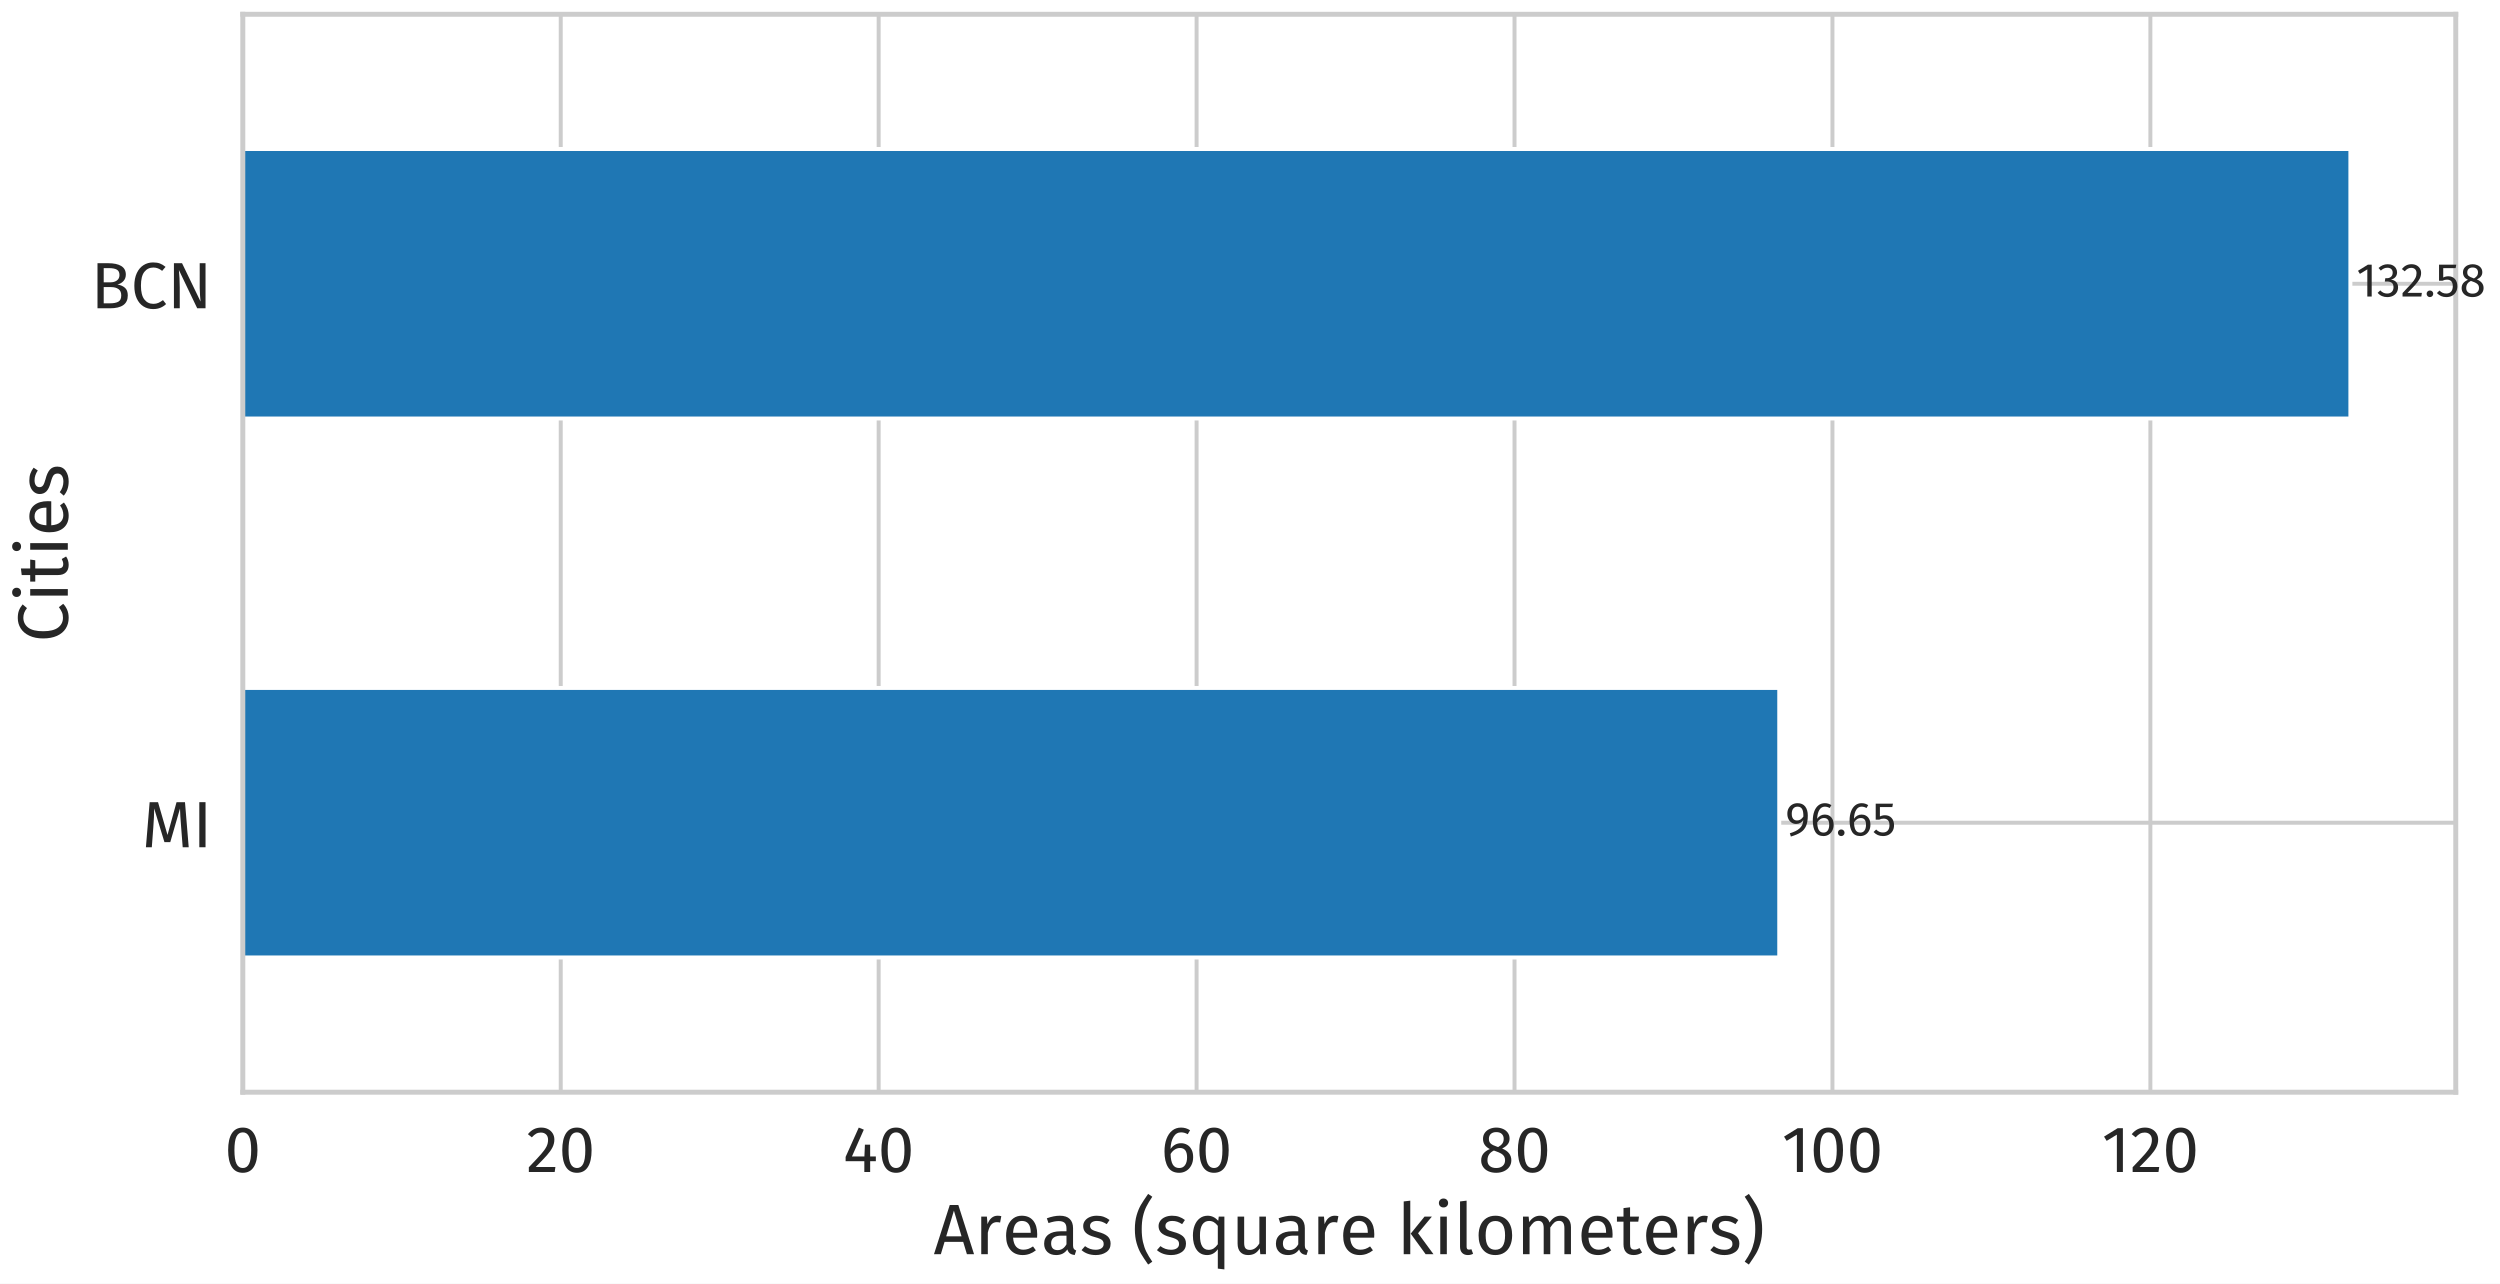
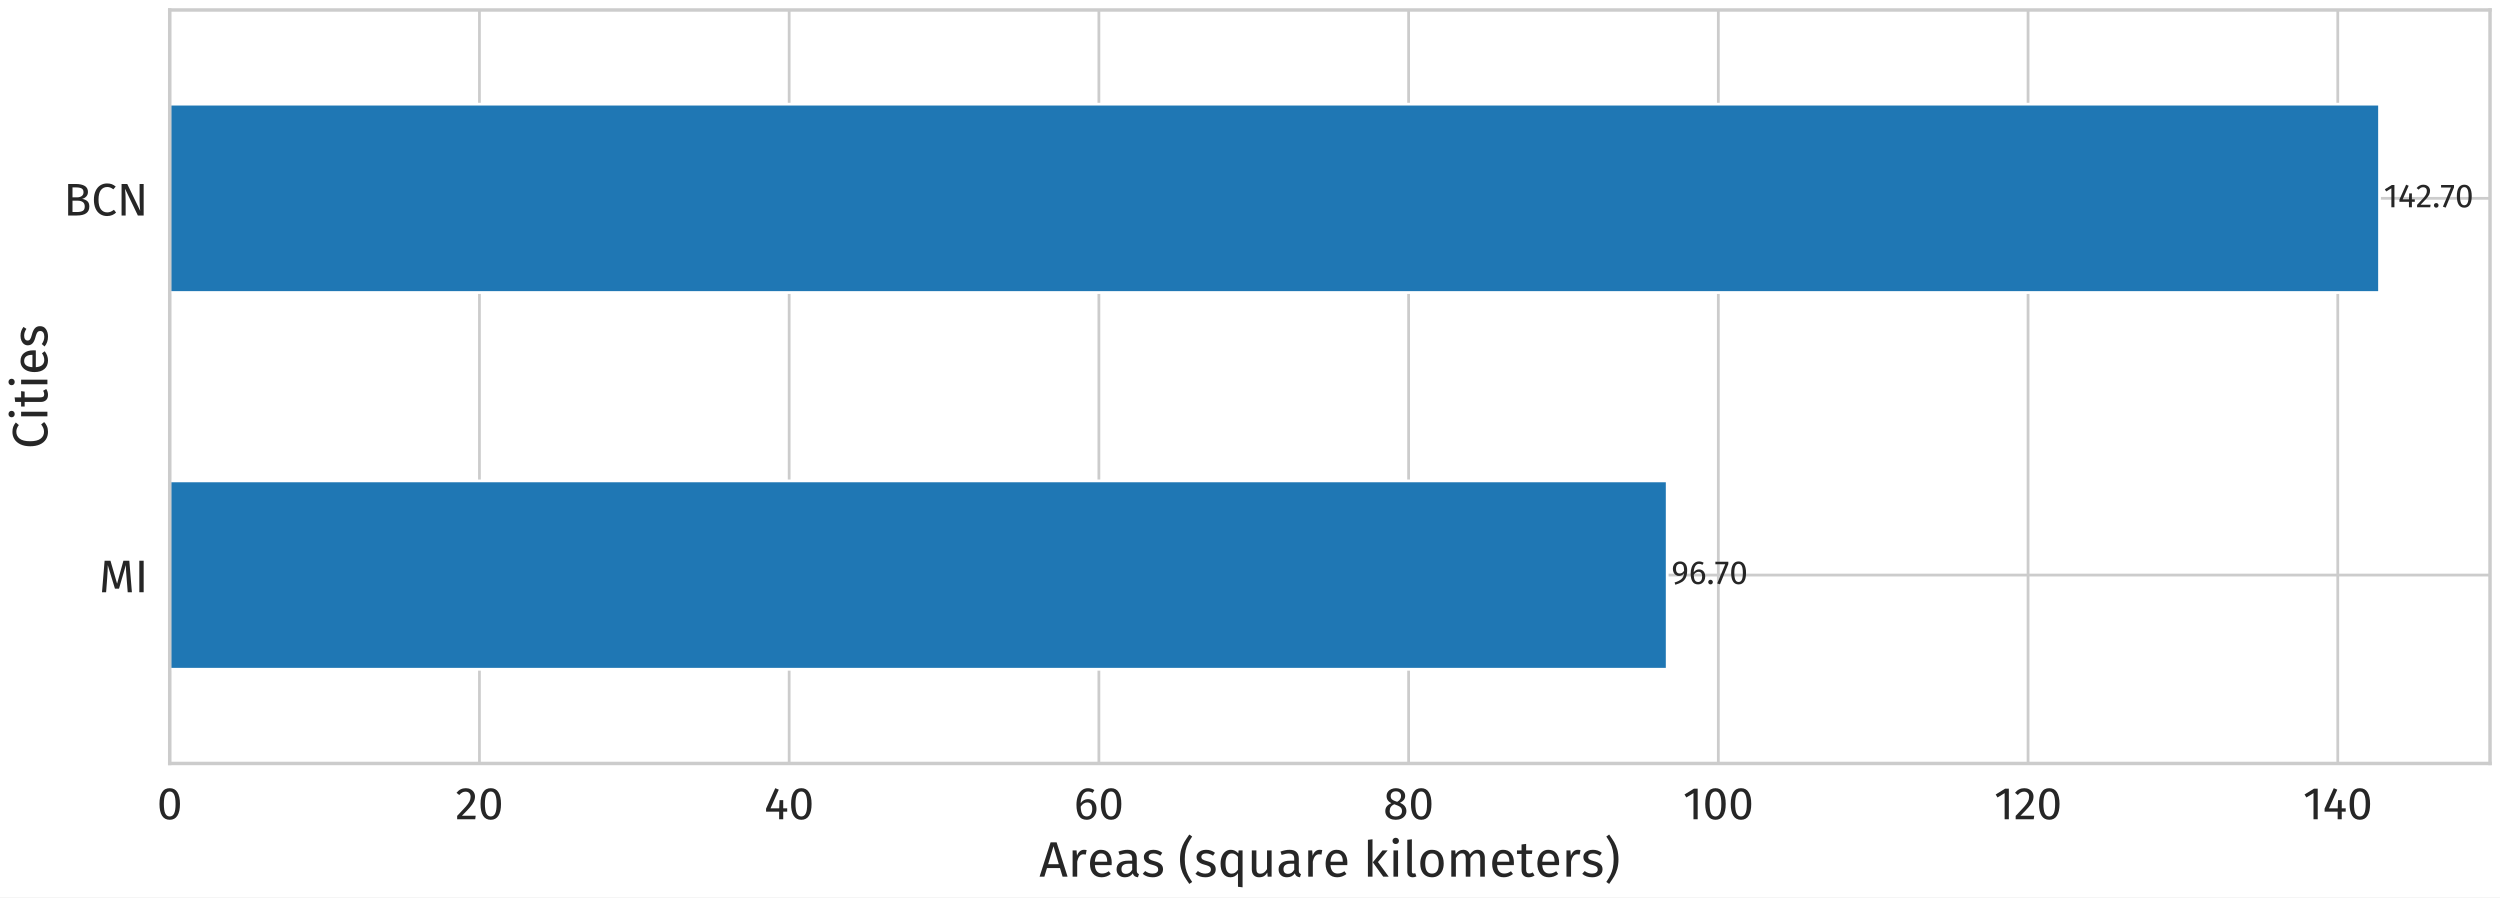
- <svg xmlns="http://www.w3.org/2000/svg" xmlns:xlink="http://www.w3.org/1999/xlink" height="647.365pt" version="1.1" viewBox="0 0 1260.759 647.365" width="1260.759pt">
+ <svg xmlns="http://www.w3.org/2000/svg" xmlns:xlink="http://www.w3.org/1999/xlink" height="647.365pt" version="1.1" viewBox="0 0 1803.648 647.365" width="1803.648pt">
  <defs>
    <style type="text/css">*{stroke-linecap:butt;stroke-linejoin:round;}</style>
  </defs>
  <g id="figure_1">
    <g id="patch_1">
-       <path d="M 0 647.365  L 1260.759 647.365  L 1260.759 0  L 0 0  z " style="fill:#ffffff;" />
+       <path d="M 0 647.365  L 1803.648 647.365  L 1803.648 0  L 0 0  z " style="fill:#ffffff;" />
    </g>
    <g id="axes_1">
      <g id="patch_2">
-         <path d="M 122.448 550.8  L 1238.448 550.8  L 1238.448 7.2  L 122.448 7.2  z " style="fill:#ffffff;" />
+         <path d="M 122.448 550.8  L 1796.448 550.8  L 1796.448 7.2  L 122.448 7.2  z " style="fill:#ffffff;" />
      </g>
      <g id="matplotlib.axis_1">
        <g id="xtick_1">
          <g id="line2d_1">
-             <path clip-path="url(#p48b4d365ed)" d="M 122.448 550.8  L 122.448 7.2  " style="fill:none;stroke:#cccccc;stroke-linecap:round;stroke-width:2;" />
+             <path clip-path="url(#peb110d89df)" d="M 122.448 550.8  L 122.448 7.2  " style="fill:none;stroke:#cccccc;stroke-linecap:round;stroke-width:2;" />
          </g>
          <g id="text_1">
            <g style="fill:#262626;" transform="translate(113.2413 591.05)scale(0.33 -0.33)">
              <defs>
                <path d="M 1786 4346  Q 2496 4346 2857 3779  Q 3219 3213 3219 2138  Q 3219 1062 2857 492  Q 2496 -77 1786 -77  Q 1075 -77 713 492  Q 352 1062 352 2138  Q 352 3213 713 3779  Q 1075 4346 1786 4346  z M 1786 3878  Q 1370 3878 1168 3468  Q 966 3059 966 2138  Q 966 1216 1168 803  Q 1370 390 1786 390  Q 2195 390 2400 803  Q 2605 1216 2605 2138  Q 2605 3053 2400 3465  Q 2195 3878 1786 3878  z " id="FiraSans-Regular-30" transform="scale(0.015625)" />
              </defs>
              <use xlink:href="#FiraSans-Regular-30" />
            </g>
          </g>
        </g>
        <g id="xtick_2">
          <g id="line2d_2">
-             <path clip-path="url(#p48b4d365ed)" d="M 282.78 550.8  L 282.78 7.2  " style="fill:none;stroke:#cccccc;stroke-linecap:round;stroke-width:2;" />
+             <path clip-path="url(#peb110d89df)" d="M 345.9 550.8  L 345.9 7.2  " style="fill:none;stroke:#cccccc;stroke-linecap:round;stroke-width:2;" />
          </g>
          <g id="text_2">
-             <g style="fill:#262626;" transform="translate(265.4059 591.05)scale(0.33 -0.33)">
+             <g style="fill:#262626;" transform="translate(328.5256 591.05)scale(0.33 -0.33)">
              <defs>
                <path d="M 1459 4346  Q 1843 4346 2134 4192  Q 2426 4038 2586 3772  Q 2746 3507 2746 3174  Q 2746 2784 2570 2425  Q 2394 2067 2029 1651  Q 1664 1235 922 493  L 2848 493  L 2778 0  L 250 0  L 250 467  Q 1107 1357 1465 1769  Q 1824 2182 1977 2489  Q 2131 2797 2131 3149  Q 2131 3482 1939 3670  Q 1747 3859 1427 3859  Q 1165 3859 966 3750  Q 768 3642 544 3392  L 160 3699  Q 422 4026 742 4186  Q 1062 4346 1459 4346  z " id="FiraSans-Regular-32" transform="scale(0.015625)" />
              </defs>
              <use xlink:href="#FiraSans-Regular-32" />
              <use x="49.5" xlink:href="#FiraSans-Regular-30" />
            </g>
          </g>
        </g>
        <g id="xtick_3">
          <g id="line2d_3">
-             <path clip-path="url(#p48b4d365ed)" d="M 443.112 550.8  L 443.112 7.2  " style="fill:none;stroke:#cccccc;stroke-linecap:round;stroke-width:2;" />
+             <path clip-path="url(#peb110d89df)" d="M 569.351 550.8  L 569.351 7.2  " style="fill:none;stroke:#cccccc;stroke-linecap:round;stroke-width:2;" />
          </g>
          <g id="text_3">
-             <g style="fill:#262626;" transform="translate(425.127 591.05)scale(0.33 -0.33)">
+             <g style="fill:#262626;" transform="translate(551.3663 591.05)scale(0.33 -0.33)">
              <defs>
                <path d="M 3213 1523  L 3213 1056  L 2656 1056  L 2656 0  L 2086 0  L 2086 1056  L 256 1056  L 256 1478  L 1542 4346  L 2035 4141  L 877 1523  L 2093 1523  L 2144 2675  L 2656 2675  L 2656 1523  L 3213 1523  z " id="FiraSans-Regular-34" transform="scale(0.015625)" />
              </defs>
              <use xlink:href="#FiraSans-Regular-34" />
              <use x="53.2" xlink:href="#FiraSans-Regular-30" />
            </g>
          </g>
        </g>
        <g id="xtick_4">
          <g id="line2d_4">
-             <path clip-path="url(#p48b4d365ed)" d="M 603.444 550.8  L 603.444 7.2  " style="fill:none;stroke:#cccccc;stroke-linecap:round;stroke-width:2;" />
+             <path clip-path="url(#peb110d89df)" d="M 792.803 550.8  L 792.803 7.2  " style="fill:none;stroke:#cccccc;stroke-linecap:round;stroke-width:2;" />
          </g>
          <g id="text_4">
-             <g style="fill:#262626;" transform="translate(585.4436 591.05)scale(0.33 -0.33)">
+             <g style="fill:#262626;" transform="translate(774.8026 591.05)scale(0.33 -0.33)">
              <defs>
                <path d="M 1971 2816  Q 2298 2816 2566 2662  Q 2835 2509 2995 2201  Q 3155 1894 3155 1453  Q 3155 998 2972 649  Q 2790 301 2480 112  Q 2170 -77 1792 -77  Q 1043 -77 697 476  Q 352 1030 352 2010  Q 352 2707 547 3235  Q 742 3763 1107 4054  Q 1472 4346 1971 4346  Q 2458 4346 2854 4083  L 2624 3693  Q 2323 3878 1965 3878  Q 1504 3878 1235 3436  Q 966 2995 941 2253  Q 1338 2816 1971 2816  z M 1792 390  Q 2163 390 2361 672  Q 2560 954 2560 1434  Q 2560 2349 1869 2349  Q 1587 2349 1350 2192  Q 1114 2035 947 1760  Q 966 1056 1168 723  Q 1370 390 1792 390  z " id="FiraSans-Regular-36" transform="scale(0.015625)" />
              </defs>
              <use xlink:href="#FiraSans-Regular-36" />
              <use x="53.3" xlink:href="#FiraSans-Regular-30" />
            </g>
          </g>
        </g>
        <g id="xtick_5">
          <g id="line2d_5">
-             <path clip-path="url(#p48b4d365ed)" d="M 763.776 550.8  L 763.776 7.2  " style="fill:none;stroke:#cccccc;stroke-linecap:round;stroke-width:2;" />
+             <path clip-path="url(#peb110d89df)" d="M 1016.255 550.8  L 1016.255 7.2  " style="fill:none;stroke:#cccccc;stroke-linecap:round;stroke-width:2;" />
          </g>
          <g id="text_5">
-             <g style="fill:#262626;" transform="translate(745.4792 591.05)scale(0.33 -0.33)">
+             <g style="fill:#262626;" transform="translate(997.9579 591.05)scale(0.33 -0.33)">
              <defs>
                <path d="M 2336 2298  Q 3238 1933 3238 1146  Q 3238 794 3049 515  Q 2861 237 2521 80  Q 2182 -77 1754 -77  Q 1318 -77 985 76  Q 653 230 470 505  Q 288 781 288 1133  Q 288 1530 502 1798  Q 717 2067 1133 2246  Q 794 2419 630 2665  Q 467 2912 467 3245  Q 467 3590 649 3840  Q 832 4090 1129 4218  Q 1427 4346 1766 4346  Q 2099 4346 2396 4224  Q 2694 4102 2880 3856  Q 3066 3610 3066 3264  Q 3066 2944 2886 2713  Q 2707 2483 2336 2298  z M 1766 3904  Q 1434 3904 1238 3731  Q 1043 3558 1043 3238  Q 1043 2931 1232 2771  Q 1421 2611 1837 2477  L 1946 2438  Q 2234 2605 2362 2790  Q 2490 2976 2490 3245  Q 2490 3546 2301 3725  Q 2112 3904 1766 3904  z M 1760 390  Q 2157 390 2390 595  Q 2624 800 2624 1139  Q 2624 1370 2534 1526  Q 2445 1683 2246 1801  Q 2048 1920 1690 2042  L 1530 2099  Q 1210 1946 1056 1712  Q 902 1478 902 1133  Q 902 781 1132 585  Q 1363 390 1760 390  z " id="FiraSans-Regular-38" transform="scale(0.015625)" />
              </defs>
              <use xlink:href="#FiraSans-Regular-38" />
              <use x="55.1" xlink:href="#FiraSans-Regular-30" />
            </g>
          </g>
        </g>
        <g id="xtick_6">
          <g id="line2d_6">
-             <path clip-path="url(#p48b4d365ed)" d="M 924.108 550.8  L 924.108 7.2  " style="fill:none;stroke:#cccccc;stroke-linecap:round;stroke-width:2;" />
+             <path clip-path="url(#peb110d89df)" d="M 1239.707 550.8  L 1239.707 7.2  " style="fill:none;stroke:#cccccc;stroke-linecap:round;stroke-width:2;" />
          </g>
          <g id="text_6">
-             <g style="fill:#262626;" transform="translate(898.5513 591.05)scale(0.33 -0.33)">
+             <g style="fill:#262626;" transform="translate(1214.15 591.05)scale(0.33 -0.33)">
              <defs>
                <path d="M 2067 4282  L 2067 0  L 1478 0  L 1478 3654  L 480 3046  L 224 3462  L 1549 4282  L 2067 4282  z " id="FiraSans-Regular-31" transform="scale(0.015625)" />
              </defs>
              <use xlink:href="#FiraSans-Regular-31" />
              <use x="43.3" xlink:href="#FiraSans-Regular-30" />
              <use x="99.1" xlink:href="#FiraSans-Regular-30" />
            </g>
          </g>
        </g>
        <g id="xtick_7">
          <g id="line2d_7">
-             <path clip-path="url(#p48b4d365ed)" d="M 1084.44 550.8  L 1084.44 7.2  " style="fill:none;stroke:#cccccc;stroke-linecap:round;stroke-width:2;" />
+             <path clip-path="url(#peb110d89df)" d="M 1463.158 550.8  L 1463.158 7.2  " style="fill:none;stroke:#cccccc;stroke-linecap:round;stroke-width:2;" />
          </g>
          <g id="text_7">
-             <g style="fill:#262626;" transform="translate(1059.922 591.05)scale(0.33 -0.33)">
+             <g style="fill:#262626;" transform="translate(1438.64 591.05)scale(0.33 -0.33)">
              <use xlink:href="#FiraSans-Regular-31" />
              <use x="43.3" xlink:href="#FiraSans-Regular-32" />
              <use x="92.8" xlink:href="#FiraSans-Regular-30" />
            </g>
          </g>
        </g>
-         <g id="text_8">
-           <g style="fill:#262626;" transform="translate(470.7984 632.498)scale(0.36 -0.36)">
+         <g id="xtick_8">
+           <g id="line2d_8">
+             <path clip-path="url(#peb110d89df)" d="M 1686.61 550.8  L 1686.61 7.2  " style="fill:none;stroke:#cccccc;stroke-linecap:round;stroke-width:2;" />
+           </g>
+           <g id="text_8">
+             <g style="fill:#262626;" transform="translate(1661.481 591.05)scale(0.33 -0.33)">
+               <use xlink:href="#FiraSans-Regular-31" />
+               <use x="43.3" xlink:href="#FiraSans-Regular-34" />
+               <use x="96.5" xlink:href="#FiraSans-Regular-30" />
+             </g>
+           </g>
+         </g>
+         <g id="text_9">
+           <g style="fill:#262626;" transform="translate(749.7984 632.498)scale(0.36 -0.36)">
            <defs>
              <path d="M 2989 0  L 2656 1107  L 986 1107  L 653 0  L 38 0  L 1453 4410  L 2221 4410  L 3629 0  L 2989 0  z M 1133 1600  L 2509 1600  L 1824 3904  L 1133 1600  z " id="FiraSans-Regular-41" transform="scale(0.015625)" />
              <path d="M 2074 3450  Q 2253 3450 2406 3411  L 2298 2835  Q 2144 2874 2003 2874  Q 1690 2874 1498 2643  Q 1306 2413 1197 1926  L 1197 0  L 608 0  L 608 3373  L 1114 3373  L 1171 2688  Q 1306 3066 1536 3258  Q 1766 3450 2074 3450  z " id="FiraSans-Regular-72" transform="scale(0.015625)" />
              <path d="M 3155 1786  Q 3155 1638 3142 1485  L 992 1485  Q 1030 928 1273 665  Q 1517 403 1901 403  Q 2144 403 2349 473  Q 2554 544 2778 698  L 3034 346  Q 2496 -77 1856 -77  Q 1152 -77 758 384  Q 365 845 365 1651  Q 365 2176 534 2582  Q 704 2989 1021 3219  Q 1338 3450 1766 3450  Q 2438 3450 2796 3008  Q 3155 2566 3155 1786  z M 2573 1958  Q 2573 2458 2374 2720  Q 2176 2982 1779 2982  Q 1056 2982 992 1920  L 2573 1920  L 2573 1958  z " id="FiraSans-Regular-65" transform="scale(0.015625)" />
              <path d="M 2880 787  Q 2880 582 2950 483  Q 3021 384 3162 333  L 3027 -77  Q 2765 -45 2605 70  Q 2445 186 2368 429  Q 2029 -77 1363 -77  Q 864 -77 576 204  Q 288 486 288 941  Q 288 1478 675 1766  Q 1062 2054 1773 2054  L 2291 2054  L 2291 2304  Q 2291 2662 2118 2816  Q 1946 2970 1587 2970  Q 1216 2970 678 2790  L 531 3219  Q 1158 3450 1696 3450  Q 2291 3450 2585 3158  Q 2880 2867 2880 2330  L 2880 787  z M 1498 365  Q 2003 365 2291 890  L 2291 1664  L 1850 1664  Q 915 1664 915 973  Q 915 672 1062 518  Q 1210 365 1498 365  z " id="FiraSans-Regular-61" transform="scale(0.015625)" />
              <path d="M 1523 3450  Q 1869 3450 2144 3354  Q 2419 3258 2669 3066  L 2419 2694  Q 2189 2842 1981 2912  Q 1773 2982 1542 2982  Q 1254 2982 1088 2864  Q 922 2746 922 2541  Q 922 2336 1078 2221  Q 1235 2106 1645 1997  Q 2208 1856 2486 1613  Q 2765 1370 2765 947  Q 2765 448 2377 185  Q 1990 -77 1434 -77  Q 666 -77 160 365  L 474 723  Q 902 397 1421 397  Q 1754 397 1949 534  Q 2144 672 2144 909  Q 2144 1082 2073 1187  Q 2003 1293 1830 1373  Q 1658 1453 1325 1542  Q 787 1683 547 1920  Q 307 2157 307 2522  Q 307 2784 464 2998  Q 621 3213 899 3331  Q 1178 3450 1523 3450  z " id="FiraSans-Regular-73" transform="scale(0.015625)" />
              <path id="FiraSans-Regular-20" transform="scale(0.015625)" />
              <path d="M 1818 5152  Q 1485 4659 1289 4272  Q 1094 3885 982 3392  Q 870 2899 870 2240  Q 870 1587 982 1094  Q 1094 602 1289 208  Q 1485 -186 1818 -672  L 1446 -928  Q 1024 -326 797 61  Q 570 448 413 989  Q 256 1530 256 2240  Q 256 2950 413 3491  Q 570 4032 797 4419  Q 1024 4806 1446 5408  L 1818 5152  z " id="FiraSans-Regular-28" transform="scale(0.015625)" />
              <path d="M 3219 3373  L 3219 -1363  L 2630 -1293  L 2630 448  Q 2464 198 2217 60  Q 1971 -77 1670 -77  Q 1069 -77 733 396  Q 397 870 397 1670  Q 397 2189 557 2592  Q 717 2995 1017 3222  Q 1318 3450 1722 3450  Q 2259 3450 2669 2995  L 2714 3373  L 3219 3373  z M 1798 390  Q 2067 390 2259 515  Q 2451 640 2630 890  L 2630 2541  Q 2464 2758 2275 2870  Q 2086 2982 1850 2982  Q 1459 2982 1244 2656  Q 1030 2330 1030 1683  Q 1030 1030 1228 710  Q 1427 390 1798 390  z " id="FiraSans-Regular-71" transform="scale(0.015625)" />
              <path d="M 3117 0  L 2611 0  L 2566 525  Q 2374 211 2124 67  Q 1875 -77 1517 -77  Q 1075 -77 825 192  Q 576 461 576 954  L 576 3373  L 1165 3373  L 1165 1018  Q 1165 672 1286 528  Q 1408 384 1683 384  Q 2176 384 2528 966  L 2528 3373  L 3117 3373  L 3117 0  z " id="FiraSans-Regular-75" transform="scale(0.015625)" />
              <path d="M 1197 4800  L 1197 0  L 608 0  L 608 4730  L 1197 4800  z M 3136 3373  L 1894 1882  L 3277 0  L 2573 0  L 1235 1843  L 2477 3373  L 3136 3373  z " id="FiraSans-Regular-6b" transform="scale(0.015625)" />
              <path d="M 1197 3373  L 1197 0  L 608 0  L 608 3373  L 1197 3373  z M 896 4992  Q 1082 4992 1197 4877  Q 1312 4762 1312 4589  Q 1312 4416 1197 4304  Q 1082 4192 896 4192  Q 717 4192 601 4304  Q 486 4416 486 4589  Q 486 4762 601 4877  Q 717 4992 896 4992  z " id="FiraSans-Regular-69" transform="scale(0.015625)" />
              <path d="M 1280 -77  Q 954 -77 765 118  Q 576 314 576 666  L 576 4730  L 1165 4800  L 1165 678  Q 1165 538 1213 474  Q 1261 410 1376 410  Q 1498 410 1594 448  L 1747 38  Q 1536 -77 1280 -77  z " id="FiraSans-Regular-6c" transform="scale(0.015625)" />
              <path d="M 1875 3450  Q 2586 3450 2979 2976  Q 3373 2502 3373 1690  Q 3373 1165 3193 765  Q 3014 365 2675 144  Q 2336 -77 1869 -77  Q 1158 -77 761 396  Q 365 870 365 1683  Q 365 2208 544 2608  Q 723 3008 1062 3229  Q 1402 3450 1875 3450  z M 1875 2976  Q 998 2976 998 1683  Q 998 397 1869 397  Q 2739 397 2739 1690  Q 2739 2976 1875 2976  z " id="FiraSans-Regular-6f" transform="scale(0.015625)" />
              <path d="M 3994 3450  Q 4410 3450 4659 3171  Q 4909 2893 4909 2419  L 4909 0  L 4320 0  L 4320 2336  Q 4320 2989 3846 2989  Q 3597 2989 3424 2845  Q 3251 2701 3053 2394  L 3053 0  L 2464 0  L 2464 2336  Q 2464 2989 1990 2989  Q 1734 2989 1561 2841  Q 1389 2694 1197 2394  L 1197 0  L 608 0  L 608 3373  L 1114 3373  L 1165 2880  Q 1542 3450 2138 3450  Q 2451 3450 2672 3290  Q 2893 3130 2989 2842  Q 3187 3136 3427 3293  Q 3667 3450 3994 3450  z " id="FiraSans-Regular-6d" transform="scale(0.015625)" />
              <path d="M 2310 154  Q 1978 -77 1555 -77  Q 1126 -77 886 169  Q 646 416 646 883  L 646 2918  L 58 2918  L 58 3373  L 646 3373  L 646 4134  L 1235 4205  L 1235 3373  L 2035 3373  L 1971 2918  L 1235 2918  L 1235 909  Q 1235 646 1328 528  Q 1421 410 1638 410  Q 1837 410 2086 544  L 2310 154  z " id="FiraSans-Regular-74" transform="scale(0.015625)" />
              <path d="M 627 5408  Q 1050 4806 1277 4419  Q 1504 4032 1661 3491  Q 1818 2950 1818 2240  Q 1818 1530 1661 989  Q 1504 448 1277 61  Q 1050 -326 627 -928  L 256 -672  Q 589 -186 784 208  Q 979 602 1091 1094  Q 1203 1587 1203 2240  Q 1203 2899 1091 3392  Q 979 3885 784 4272  Q 589 4659 256 5152  L 627 5408  z " id="FiraSans-Regular-29" transform="scale(0.015625)" />
            </defs>
            <use xlink:href="#FiraSans-Regular-41" />
            <use x="57.3" xlink:href="#FiraSans-Regular-72" />
            <use x="95.9" xlink:href="#FiraSans-Regular-65" />
            <use x="150.4" xlink:href="#FiraSans-Regular-61" />
            <use x="204.8" xlink:href="#FiraSans-Regular-73" />
            <use x="251.5" xlink:href="#FiraSans-Regular-20" />
            <use x="278" xlink:href="#FiraSans-Regular-28" />
            <use x="310.4" xlink:href="#FiraSans-Regular-73" />
            <use x="357.1" xlink:href="#FiraSans-Regular-71" />
            <use x="416.9" xlink:href="#FiraSans-Regular-75" />
            <use x="475.1" xlink:href="#FiraSans-Regular-61" />
            <use x="529.5" xlink:href="#FiraSans-Regular-72" />
            <use x="568.1" xlink:href="#FiraSans-Regular-65" />
            <use x="622.6" xlink:href="#FiraSans-Regular-20" />
            <use x="649.1" xlink:href="#FiraSans-Regular-6b" />
            <use x="700.3" xlink:href="#FiraSans-Regular-69" />
            <use x="728.5" xlink:href="#FiraSans-Regular-6c" />
            <use x="757.8" xlink:href="#FiraSans-Regular-6f" />
            <use x="816.2" xlink:href="#FiraSans-Regular-6d" />
            <use x="901.9" xlink:href="#FiraSans-Regular-65" />
            <use x="956.4" xlink:href="#FiraSans-Regular-74" />
            <use x="992.5" xlink:href="#FiraSans-Regular-65" />
            <use x="1047" xlink:href="#FiraSans-Regular-72" />
            <use x="1085.6" xlink:href="#FiraSans-Regular-73" />
            <use x="1132.3" xlink:href="#FiraSans-Regular-29" />
          </g>
        </g>
      </g>
      <g id="matplotlib.axis_2">
        <g id="ytick_1">
-           <g id="line2d_8">
-             <path clip-path="url(#p48b4d365ed)" d="M 122.448 414.9  L 1238.448 414.9  " style="fill:none;stroke:#cccccc;stroke-linecap:round;stroke-width:2;" />
-           </g>
-           <g id="text_9">
+           <g id="line2d_9">
+             <path clip-path="url(#peb110d89df)" d="M 122.448 414.9  L 1796.448 414.9  " style="fill:none;stroke:#cccccc;stroke-linecap:round;stroke-width:2;" />
+           </g>
+           <g id="text_10">
            <g style="fill:#262626;" transform="translate(71.53984 427.275)scale(0.33 -0.33)">
              <defs>
                <path d="M 4582 0  L 3994 0  L 3840 1990  Q 3744 3162 3731 3789  L 2778 499  L 2208 499  L 1203 3795  Q 1203 2995 1120 1946  L 973 0  L 397 0  L 762 4410  L 1581 4410  L 2509 1203  L 3392 4410  L 4218 4410  L 4582 0  z " id="FiraSans-Regular-4d" transform="scale(0.015625)" />
                <path d="M 1248 4410  L 1248 0  L 640 0  L 640 4410  L 1248 4410  z " id="FiraSans-Regular-49" transform="scale(0.015625)" />
              </defs>
              <use xlink:href="#FiraSans-Regular-4d" />
              <use x="77.8" xlink:href="#FiraSans-Regular-49" />
            </g>
          </g>
        </g>
        <g id="ytick_2">
-           <g id="line2d_9">
-             <path clip-path="url(#p48b4d365ed)" d="M 122.448 143.1  L 1238.448 143.1  " style="fill:none;stroke:#cccccc;stroke-linecap:round;stroke-width:2;" />
-           </g>
-           <g id="text_10">
+           <g id="line2d_10">
+             <path clip-path="url(#peb110d89df)" d="M 122.448 143.1  L 1796.448 143.1  " style="fill:none;stroke:#cccccc;stroke-linecap:round;stroke-width:2;" />
+           </g>
+           <g id="text_11">
            <g style="fill:#262626;" transform="translate(45.86688 155.475)scale(0.33 -0.33)">
              <defs>
                <path d="M 2586 2330  Q 3040 2253 3321 2009  Q 3603 1766 3603 1254  Q 3603 0 1856 0  L 640 0  L 640 4410  L 1683 4410  Q 2522 4410 2966 4134  Q 3411 3859 3411 3296  Q 3411 2912 3171 2656  Q 2931 2400 2586 2330  z M 1248 3930  L 1248 2541  L 1914 2541  Q 2298 2541 2544 2726  Q 2790 2912 2790 3251  Q 2790 3635 2531 3782  Q 2272 3930 1747 3930  L 1248 3930  z M 1856 486  Q 2394 486 2678 646  Q 2963 806 2963 1254  Q 2963 1690 2688 1882  Q 2413 2074 1971 2074  L 1248 2074  L 1248 486  L 1856 486  z " id="FiraSans-Regular-42" transform="scale(0.015625)" />
                <path d="M 2182 4486  Q 2579 4486 2851 4384  Q 3123 4282 3405 4051  L 3072 3661  Q 2669 3987 2221 3987  Q 1670 3987 1334 3564  Q 998 3142 998 2208  Q 998 1299 1331 867  Q 1664 435 2214 435  Q 2496 435 2707 531  Q 2918 627 3155 800  L 3456 416  Q 3251 205 2931 64  Q 2611 -77 2195 -77  Q 1658 -77 1238 188  Q 819 454 585 969  Q 352 1485 352 2208  Q 352 2931 595 3446  Q 838 3962 1254 4224  Q 1670 4486 2182 4486  z " id="FiraSans-Regular-43" transform="scale(0.015625)" />
                <path d="M 3731 0  L 2918 0  L 1126 3744  Q 1165 3302 1187 2928  Q 1210 2554 1210 2022  L 1210 0  L 640 0  L 640 4410  L 1434 4410  L 3245 659  Q 3226 826 3194 1242  Q 3162 1658 3162 2003  L 3162 4410  L 3731 4410  L 3731 0  z " id="FiraSans-Regular-4e" transform="scale(0.015625)" />
              </defs>
              <use xlink:href="#FiraSans-Regular-42" />
              <use x="60.8" xlink:href="#FiraSans-Regular-43" />
              <use x="116.8" xlink:href="#FiraSans-Regular-4e" />
            </g>
          </g>
        </g>
-         <g id="text_11">
+         <g id="text_12">
          <g style="fill:#262626;" transform="translate(34.2 323.9466)rotate(-90)scale(0.36 -0.36)">
            <use xlink:href="#FiraSans-Regular-43" />
            <use x="56" xlink:href="#FiraSans-Regular-69" />
            <use x="84.2" xlink:href="#FiraSans-Regular-74" />
            <use x="120.3" xlink:href="#FiraSans-Regular-69" />
            <use x="148.5" xlink:href="#FiraSans-Regular-65" />
            <use x="203" xlink:href="#FiraSans-Regular-73" />
          </g>
        </g>
      </g>
      <g id="patch_3">
-         <path clip-path="url(#p48b4d365ed)" d="M 122.448 482.85  L 897.28 482.85  L 897.28 346.95  L 122.448 346.95  z " style="fill:#1f77b4;stroke:#ffffff;stroke-linejoin:miter;stroke-width:2;" />
+         <path clip-path="url(#peb110d89df)" d="M 122.448 482.85  L 1202.82 482.85  L 1202.82 346.95  L 122.448 346.95  z " style="fill:#1f77b4;stroke:#ffffff;stroke-linejoin:miter;stroke-width:2;" />
      </g>
      <g id="patch_4">
-         <path clip-path="url(#p48b4d365ed)" d="M 122.448 211.05  L 1185.305 211.05  L 1185.305 75.15  L 122.448 75.15  z " style="fill:#1f77b4;stroke:#ffffff;stroke-linejoin:miter;stroke-width:2;" />
+         <path clip-path="url(#peb110d89df)" d="M 122.448 211.05  L 1716.734 211.05  L 1716.734 75.15  L 122.448 75.15  z " style="fill:#1f77b4;stroke:#ffffff;stroke-linejoin:miter;stroke-width:2;" />
      </g>
      <g id="patch_5">
        <path d="M 122.448 550.8  L 122.448 7.2  " style="fill:none;stroke:#cccccc;stroke-linecap:square;stroke-linejoin:miter;stroke-width:2.5;" />
      </g>
      <g id="patch_6">
-         <path d="M 1238.448 550.8  L 1238.448 7.2  " style="fill:none;stroke:#cccccc;stroke-linecap:square;stroke-linejoin:miter;stroke-width:2.5;" />
+         <path d="M 1796.448 550.8  L 1796.448 7.2  " style="fill:none;stroke:#cccccc;stroke-linecap:square;stroke-linejoin:miter;stroke-width:2.5;" />
      </g>
      <g id="patch_7">
-         <path d="M 122.448 550.8  L 1238.448 550.8  " style="fill:none;stroke:#cccccc;stroke-linecap:square;stroke-linejoin:miter;stroke-width:2.5;" />
+         <path d="M 122.448 550.8  L 1796.448 550.8  " style="fill:none;stroke:#cccccc;stroke-linecap:square;stroke-linejoin:miter;stroke-width:2.5;" />
      </g>
      <g id="patch_8">
-         <path d="M 122.448 7.2  L 1238.448 7.2  " style="fill:none;stroke:#cccccc;stroke-linecap:square;stroke-linejoin:miter;stroke-width:2.5;" />
-       </g>
-       <g id="text_12">
-         <g style="fill:#262626;" transform="translate(900.2797 421.3444)scale(0.24 -0.24)">
+         <path d="M 122.448 7.2  L 1796.448 7.2  " style="fill:none;stroke:#cccccc;stroke-linecap:square;stroke-linejoin:miter;stroke-width:2.5;" />
+       </g>
+       <g id="text_13">
+         <g style="fill:#262626;" transform="translate(1205.82 421.3444)scale(0.24 -0.24)">
          <defs>
            <path d="M 1658 4346  Q 2336 4346 2688 3901  Q 3040 3456 3040 2682  Q 3040 1805 2803 1270  Q 2566 736 2080 419  Q 1594 102 762 -141  L 627 301  Q 1485 544 1942 960  Q 2400 1376 2432 2067  Q 2285 1837 2035 1696  Q 1786 1555 1472 1555  Q 1139 1555 870 1724  Q 602 1894 445 2204  Q 288 2515 288 2931  Q 288 3366 473 3686  Q 659 4006 969 4176  Q 1280 4346 1658 4346  z M 1594 2016  Q 2099 2016 2445 2547  Q 2458 3258 2269 3568  Q 2080 3878 1670 3878  Q 1293 3878 1088 3628  Q 883 3379 883 2918  Q 883 2470 1075 2243  Q 1267 2016 1594 2016  z " id="FiraSans-Regular-39" transform="scale(0.015625)" />
            <path d="M 762 813  Q 954 813 1082 685  Q 1210 557 1210 371  Q 1210 186 1082 54  Q 954 -77 762 -77  Q 576 -77 448 54  Q 320 186 320 371  Q 320 557 448 685  Q 576 813 762 813  z " id="FiraSans-Regular-2e" transform="scale(0.015625)" />
-             <path d="M 2688 3821  L 1018 3821  L 1018 2560  Q 1344 2726 1702 2726  Q 2253 2726 2585 2364  Q 2918 2003 2918 1370  Q 2918 947 2732 617  Q 2547 288 2211 105  Q 1875 -77 1434 -77  Q 1043 -77 736 60  Q 429 198 166 467  L 512 806  Q 717 602 934 502  Q 1152 403 1427 403  Q 1837 403 2070 659  Q 2304 915 2304 1382  Q 2304 1850 2093 2061  Q 1882 2272 1523 2272  Q 1357 2272 1216 2237  Q 1075 2202 915 2125  L 454 2125  L 454 4282  L 2771 4282  L 2688 3821  z " id="FiraSans-Regular-35" transform="scale(0.015625)" />
+             <path d="M 2650 4282  L 2650 3840  L 1050 -64  L 512 115  L 2054 3802  L 160 3802  L 160 4282  L 2650 4282  z " id="FiraSans-Regular-37" transform="scale(0.015625)" />
          </defs>
          <use xlink:href="#FiraSans-Regular-39" />
          <use x="52.5" xlink:href="#FiraSans-Regular-36" />
          <use x="105.8" xlink:href="#FiraSans-Regular-2e" />
-           <use x="129.8" xlink:href="#FiraSans-Regular-36" />
-           <use x="183.1" xlink:href="#FiraSans-Regular-35" />
-         </g>
-       </g>
-       <g id="text_13">
-         <g style="fill:#262626;" transform="translate(1188.305 149.5444)scale(0.24 -0.24)">
-           <defs>
-             <path d="M 1440 4346  Q 1837 4346 2121 4198  Q 2406 4051 2556 3801  Q 2707 3552 2707 3258  Q 2707 2867 2480 2614  Q 2253 2362 1875 2272  Q 2304 2234 2573 1965  Q 2842 1696 2842 1235  Q 2842 864 2662 563  Q 2483 262 2150 92  Q 1818 -77 1382 -77  Q 992 -77 665 67  Q 339 211 96 499  L 448 826  Q 659 608 880 505  Q 1101 403 1363 403  Q 1766 403 1996 630  Q 2227 858 2227 1242  Q 2227 1664 2009 1837  Q 1792 2010 1376 2010  L 1056 2010  L 1126 2464  L 1344 2464  Q 1677 2464 1897 2662  Q 2118 2861 2118 3219  Q 2118 3520 1926 3696  Q 1734 3872 1408 3872  Q 1158 3872 950 3782  Q 742 3693 525 3488  L 218 3840  Q 762 4346 1440 4346  z " id="FiraSans-Regular-33" transform="scale(0.015625)" />
-           </defs>
+           <use x="129.8" xlink:href="#FiraSans-Regular-37" />
+           <use x="174.2" xlink:href="#FiraSans-Regular-30" />
+         </g>
+       </g>
+       <g id="text_14">
+         <g style="fill:#262626;" transform="translate(1719.734 149.5444)scale(0.24 -0.24)">
          <use xlink:href="#FiraSans-Regular-31" />
-           <use x="43.3" xlink:href="#FiraSans-Regular-33" />
-           <use x="93.2" xlink:href="#FiraSans-Regular-32" />
-           <use x="142.7" xlink:href="#FiraSans-Regular-2e" />
-           <use x="166.7" xlink:href="#FiraSans-Regular-35" />
-           <use x="216.8" xlink:href="#FiraSans-Regular-38" />
+           <use x="43.3" xlink:href="#FiraSans-Regular-34" />
+           <use x="96.5" xlink:href="#FiraSans-Regular-32" />
+           <use x="146" xlink:href="#FiraSans-Regular-2e" />
+           <use x="170" xlink:href="#FiraSans-Regular-37" />
+           <use x="214.4" xlink:href="#FiraSans-Regular-30" />
        </g>
      </g>
    </g>
  </g>
  <defs>
-     <clipPath id="p48b4d365ed">
-       <rect height="543.6" width="1116" x="122.448" y="7.2" />
+     <clipPath id="peb110d89df">
+       <rect height="543.6" width="1674" x="122.448" y="7.2" />
    </clipPath>
  </defs>
</svg>
